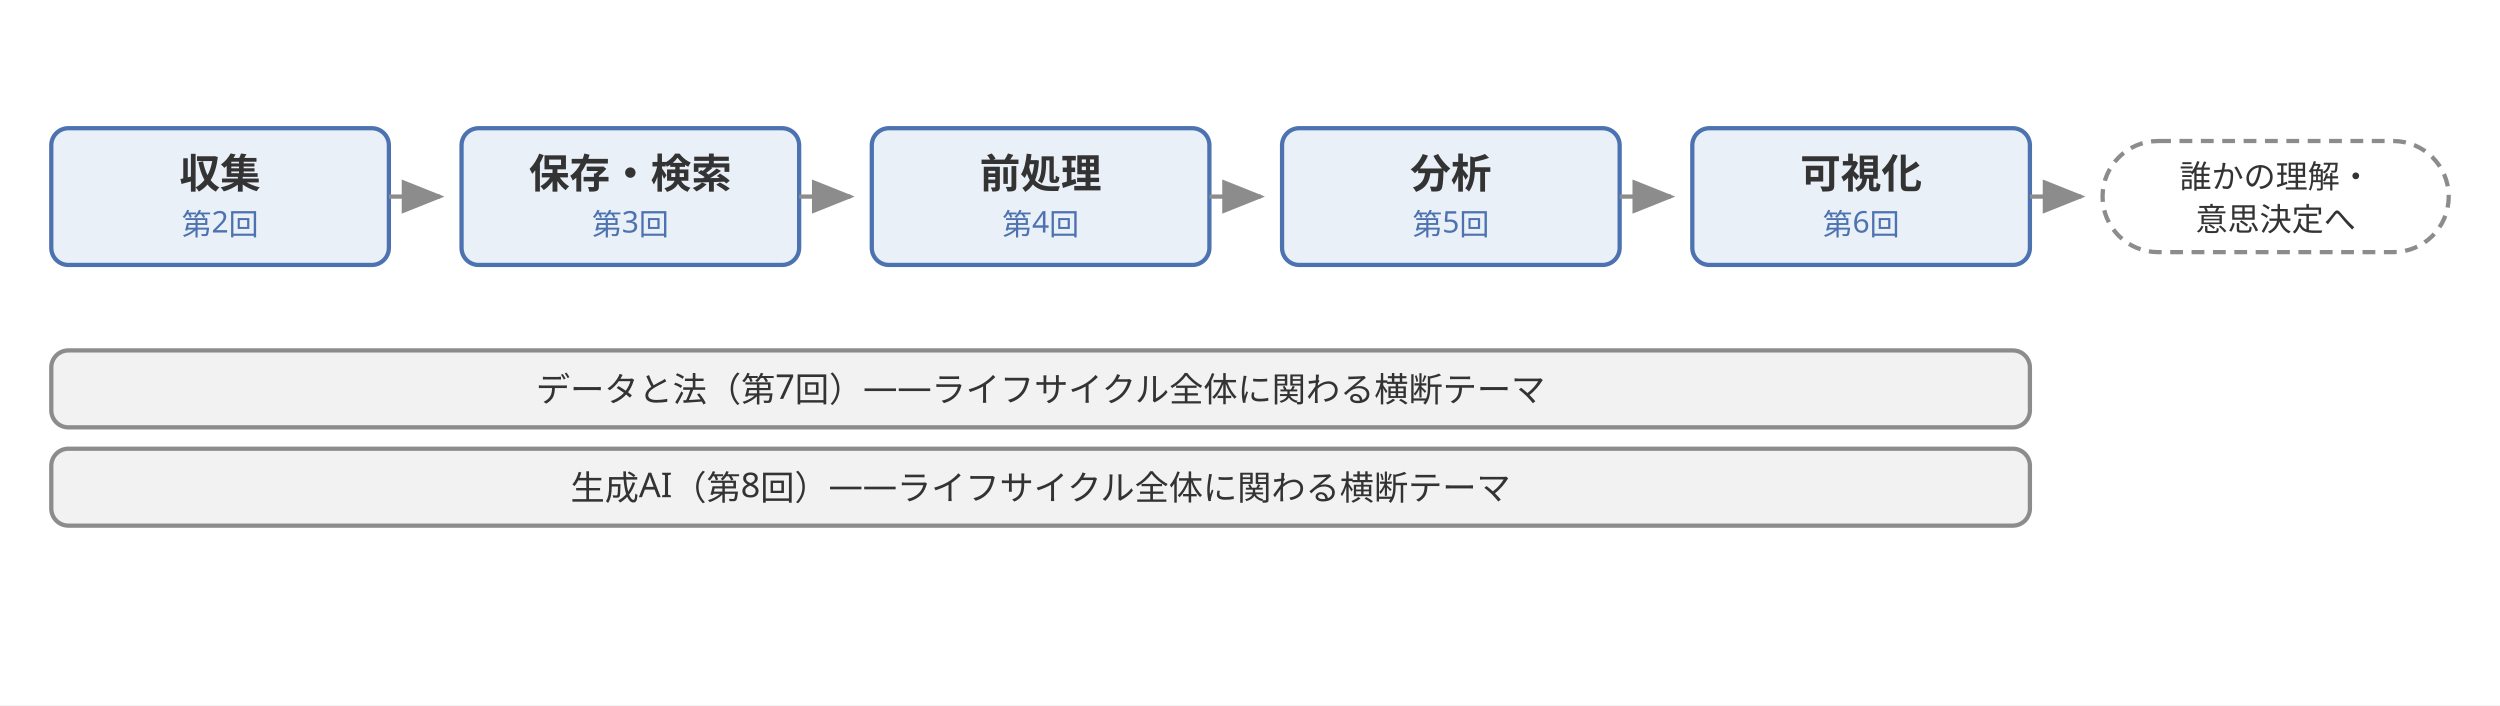
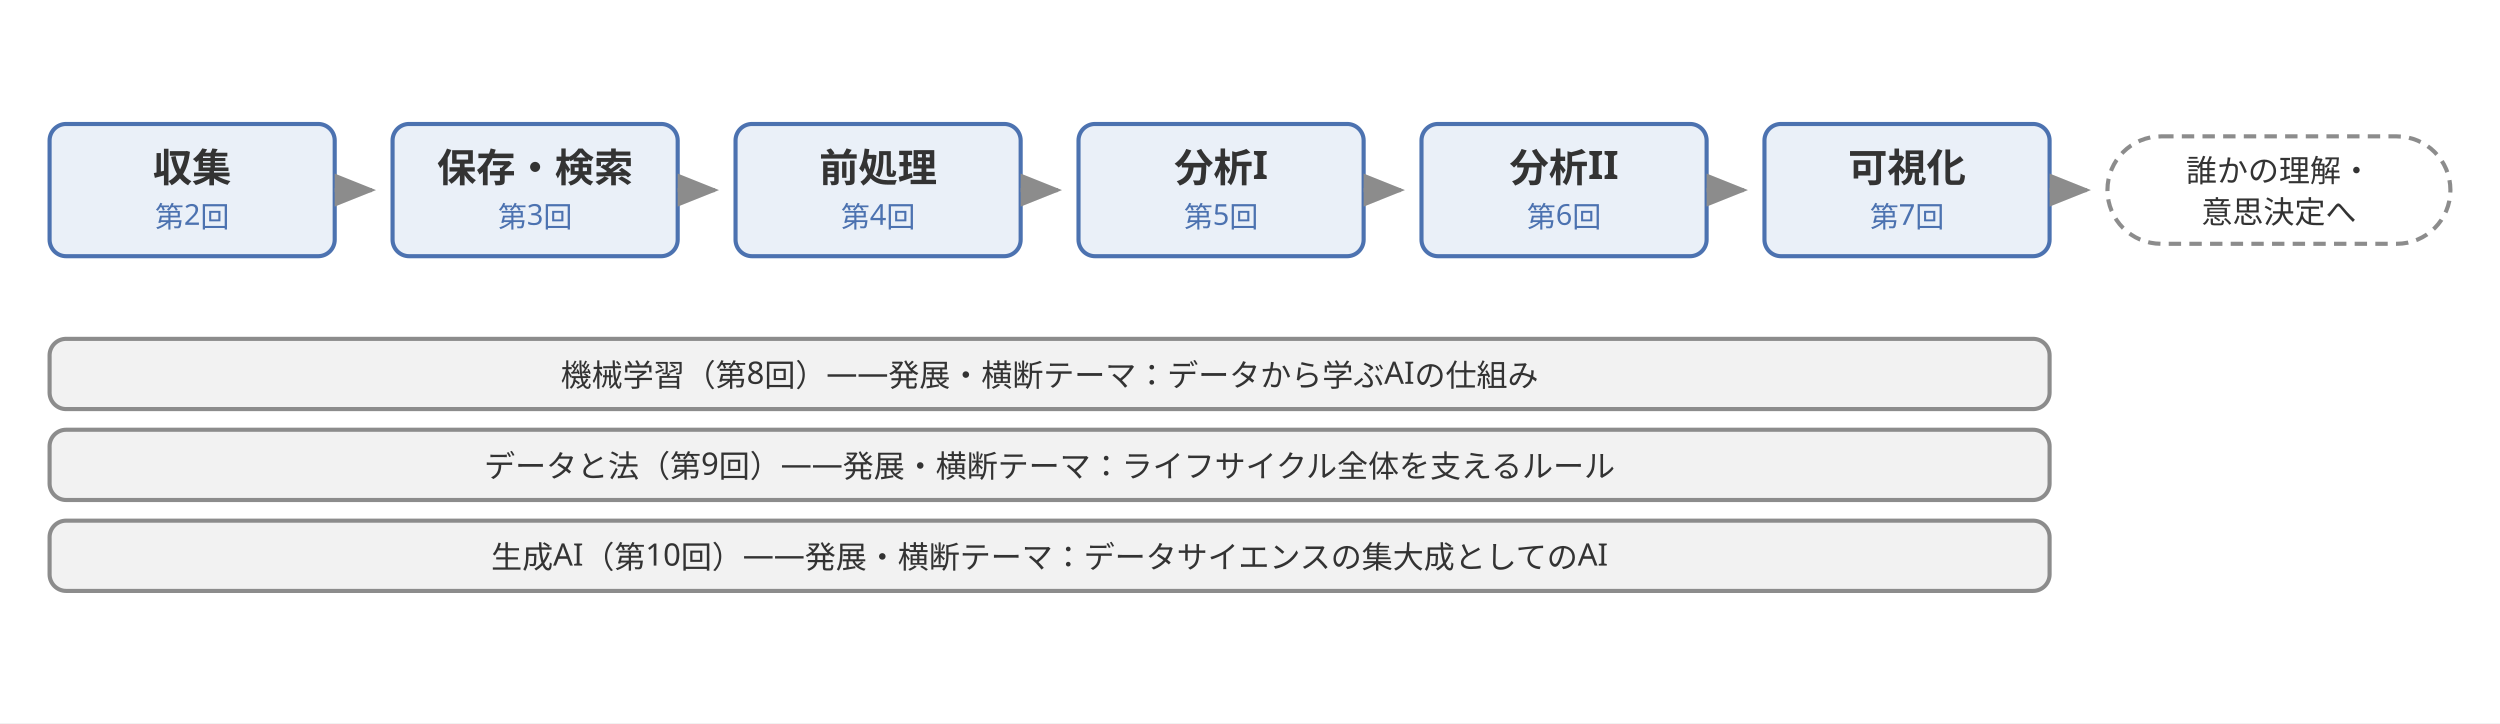
- <svg xmlns="http://www.w3.org/2000/svg" viewBox="0 0 1170 330" font-family="'Hiragino Sans','Noto Sans JP',sans-serif">
+ <svg xmlns="http://www.w3.org/2000/svg" viewBox="0 0 1210 350" font-family="'Hiragino Sans','Noto Sans JP',sans-serif">
  <defs>
    <marker id="ah" markerWidth="10" markerHeight="8" refX="9" refY="4" orient="auto">
      <path d="M0,0 L10,4 L0,8 z" fill="#8C8C8C" />
    </marker>
  </defs>
-   <rect x="0" y="0" width="1170" height="330" fill="white" />
-   <rect x="24" y="60" width="158" height="64" rx="8" fill="#EAF0F8" stroke="#4C72B0" stroke-width="2" />
-   <text x="103.0" y="88" text-anchor="middle" font-family="'Hiragino Sans','Noto Sans JP',sans-serif" font-size="19" font-weight="bold" fill="#333333">収集</text>
-   <text x="103.0" y="110" text-anchor="middle" font-family="'Hiragino Sans','Noto Sans JP',sans-serif" font-size="14" fill="#4C72B0">第2回</text>
-   <line x1="182" y1="92.0" x2="206" y2="92.0" stroke="#8C8C8C" stroke-width="2" marker-end="url(#ah)" />
-   <rect x="216" y="60" width="158" height="64" rx="8" fill="#EAF0F8" stroke="#4C72B0" stroke-width="2" />
-   <text x="295.0" y="88" text-anchor="middle" font-family="'Hiragino Sans','Noto Sans JP',sans-serif" font-size="19" font-weight="bold" fill="#333333">保存・検索</text>
-   <text x="295.0" y="110" text-anchor="middle" font-family="'Hiragino Sans','Noto Sans JP',sans-serif" font-size="14" fill="#4C72B0">第3回</text>
-   <line x1="374" y1="92.0" x2="398" y2="92.0" stroke="#8C8C8C" stroke-width="2" marker-end="url(#ah)" />
-   <rect x="408" y="60" width="158" height="64" rx="8" fill="#EAF0F8" stroke="#4C72B0" stroke-width="2" />
-   <text x="487.0" y="88" text-anchor="middle" font-family="'Hiragino Sans','Noto Sans JP',sans-serif" font-size="19" font-weight="bold" fill="#333333">前処理</text>
-   <text x="487.0" y="110" text-anchor="middle" font-family="'Hiragino Sans','Noto Sans JP',sans-serif" font-size="14" fill="#4C72B0">第4回</text>
-   <line x1="566" y1="92.0" x2="590" y2="92.0" stroke="#8C8C8C" stroke-width="2" marker-end="url(#ah)" />
-   <rect x="600" y="60" width="158" height="64" rx="8" fill="#EAF0F8" stroke="#4C72B0" stroke-width="2" />
-   <text x="679.0" y="88" text-anchor="middle" font-family="'Hiragino Sans','Noto Sans JP',sans-serif" font-size="19" font-weight="bold" fill="#333333">分析</text>
-   <text x="679.0" y="110" text-anchor="middle" font-family="'Hiragino Sans','Noto Sans JP',sans-serif" font-size="14" fill="#4C72B0">第5回</text>
-   <line x1="758" y1="92.0" x2="782" y2="92.0" stroke="#8C8C8C" stroke-width="2" marker-end="url(#ah)" />
-   <rect x="792" y="60" width="158" height="64" rx="8" fill="#EAF0F8" stroke="#4C72B0" stroke-width="2" />
-   <text x="871.0" y="88" text-anchor="middle" font-family="'Hiragino Sans','Noto Sans JP',sans-serif" font-size="19" font-weight="bold" fill="#333333">可視化</text>
-   <text x="871.0" y="110" text-anchor="middle" font-family="'Hiragino Sans','Noto Sans JP',sans-serif" font-size="14" fill="#4C72B0">第6回</text>
-   <line x1="950" y1="92.0" x2="974" y2="92.0" stroke="#8C8C8C" stroke-width="2" marker-end="url(#ah)" />
-   <rect x="984" y="66" width="162" height="52" rx="26" fill="white" stroke="#8C8C8C" stroke-width="2" stroke-dasharray="6 4" />
-   <text x="1065.0" y="88.0" text-anchor="middle" font-family="'Hiragino Sans','Noto Sans JP',sans-serif" font-size="15" fill="#333333">誰かの理解・</text>
-   <text x="1065.0" y="108.0" text-anchor="middle" font-family="'Hiragino Sans','Noto Sans JP',sans-serif" font-size="15" fill="#333333">意思決定へ</text>
-   <rect x="24" y="164" width="926" height="36" rx="8" fill="#F2F2F2" stroke="#8C8C8C" stroke-width="2" />
-   <text x="487.0" y="188" text-anchor="middle" font-family="'Hiragino Sans','Noto Sans JP',sans-serif" font-size="16" fill="#333333">データと法（第7回）——ライフサイクル全体に関わる横断テーマ</text>
-   <rect x="24" y="210" width="926" height="36" rx="8" fill="#F2F2F2" stroke="#8C8C8C" stroke-width="2" />
-   <text x="487.0" y="234" text-anchor="middle" font-family="'Hiragino Sans','Noto Sans JP',sans-serif" font-size="16" fill="#333333">生成AI（第8回）——ライフサイクル全体に関わる横断テーマ</text>
+   <rect x="0" y="0" width="1210" height="350" fill="white" />
+   <rect x="24" y="60" width="138" height="64" rx="8" fill="#EAF0F8" stroke="#4C72B0" stroke-width="2" />
+   <text x="93.0" y="88" text-anchor="middle" font-family="'Hiragino Sans','Noto Sans JP',sans-serif" font-size="19" font-weight="bold" fill="#333333">収集</text>
+   <text x="93.0" y="110" text-anchor="middle" font-family="'Hiragino Sans','Noto Sans JP',sans-serif" font-size="14" fill="#4C72B0">第2回</text>
+   <line x1="162" y1="92.0" x2="180" y2="92.0" stroke="#8C8C8C" stroke-width="2" marker-end="url(#ah)" />
+   <rect x="190" y="60" width="138" height="64" rx="8" fill="#EAF0F8" stroke="#4C72B0" stroke-width="2" />
+   <text x="259.0" y="88" text-anchor="middle" font-family="'Hiragino Sans','Noto Sans JP',sans-serif" font-size="19" font-weight="bold" fill="#333333">保存・検索</text>
+   <text x="259.0" y="110" text-anchor="middle" font-family="'Hiragino Sans','Noto Sans JP',sans-serif" font-size="14" fill="#4C72B0">第3回</text>
+   <line x1="328" y1="92.0" x2="346" y2="92.0" stroke="#8C8C8C" stroke-width="2" marker-end="url(#ah)" />
+   <rect x="356" y="60" width="138" height="64" rx="8" fill="#EAF0F8" stroke="#4C72B0" stroke-width="2" />
+   <text x="425.0" y="88" text-anchor="middle" font-family="'Hiragino Sans','Noto Sans JP',sans-serif" font-size="19" font-weight="bold" fill="#333333">前処理</text>
+   <text x="425.0" y="110" text-anchor="middle" font-family="'Hiragino Sans','Noto Sans JP',sans-serif" font-size="14" fill="#4C72B0">第4回</text>
+   <line x1="494" y1="92.0" x2="512" y2="92.0" stroke="#8C8C8C" stroke-width="2" marker-end="url(#ah)" />
+   <rect x="522" y="60" width="138" height="64" rx="8" fill="#EAF0F8" stroke="#4C72B0" stroke-width="2" />
+   <text x="591.0" y="88" text-anchor="middle" font-family="'Hiragino Sans','Noto Sans JP',sans-serif" font-size="19" font-weight="bold" fill="#333333">分析I</text>
+   <text x="591.0" y="110" text-anchor="middle" font-family="'Hiragino Sans','Noto Sans JP',sans-serif" font-size="14" fill="#4C72B0">第5回</text>
+   <line x1="660" y1="92.0" x2="678" y2="92.0" stroke="#8C8C8C" stroke-width="2" marker-end="url(#ah)" />
+   <rect x="688" y="60" width="138" height="64" rx="8" fill="#EAF0F8" stroke="#4C72B0" stroke-width="2" />
+   <text x="757.0" y="88" text-anchor="middle" font-family="'Hiragino Sans','Noto Sans JP',sans-serif" font-size="19" font-weight="bold" fill="#333333">分析II</text>
+   <text x="757.0" y="110" text-anchor="middle" font-family="'Hiragino Sans','Noto Sans JP',sans-serif" font-size="14" fill="#4C72B0">第6回</text>
+   <line x1="826" y1="92.0" x2="844" y2="92.0" stroke="#8C8C8C" stroke-width="2" marker-end="url(#ah)" />
+   <rect x="854" y="60" width="138" height="64" rx="8" fill="#EAF0F8" stroke="#4C72B0" stroke-width="2" />
+   <text x="923.0" y="88" text-anchor="middle" font-family="'Hiragino Sans','Noto Sans JP',sans-serif" font-size="19" font-weight="bold" fill="#333333">可視化</text>
+   <text x="923.0" y="110" text-anchor="middle" font-family="'Hiragino Sans','Noto Sans JP',sans-serif" font-size="14" fill="#4C72B0">第7回</text>
+   <line x1="992" y1="92.0" x2="1010" y2="92.0" stroke="#8C8C8C" stroke-width="2" marker-end="url(#ah)" />
+   <rect x="1020" y="66" width="166" height="52" rx="26" fill="white" stroke="#8C8C8C" stroke-width="2" stroke-dasharray="6 4" />
+   <text x="1103.0" y="88.0" text-anchor="middle" font-family="'Hiragino Sans','Noto Sans JP',sans-serif" font-size="15" fill="#333333">誰かの理解・</text>
+   <text x="1103.0" y="108.0" text-anchor="middle" font-family="'Hiragino Sans','Noto Sans JP',sans-serif" font-size="15" fill="#333333">意思決定へ</text>
+   <rect x="24" y="164" width="968" height="34" rx="8" fill="#F2F2F2" stroke="#8C8C8C" stroke-width="2" />
+   <text x="508.0" y="187" text-anchor="middle" font-family="'Hiragino Sans','Noto Sans JP',sans-serif" font-size="15" fill="#333333">機械学習（第8回）——発展・横断テーマ：データから学ぶAIの仕組み</text>
+   <rect x="24" y="208" width="968" height="34" rx="8" fill="#F2F2F2" stroke="#8C8C8C" stroke-width="2" />
+   <text x="508.0" y="231" text-anchor="middle" font-family="'Hiragino Sans','Noto Sans JP',sans-serif" font-size="15" fill="#333333">データと法（第9回）——発展・横断テーマ：ライフサイクル全体を支えるルール</text>
+   <rect x="24" y="252" width="968" height="34" rx="8" fill="#F2F2F2" stroke="#8C8C8C" stroke-width="2" />
+   <text x="508.0" y="275" text-anchor="middle" font-family="'Hiragino Sans','Noto Sans JP',sans-serif" font-size="15" fill="#333333">生成AI（第10回）——発展・横断テーマ：データサイエンスの集大成としてのAI</text>
</svg>
